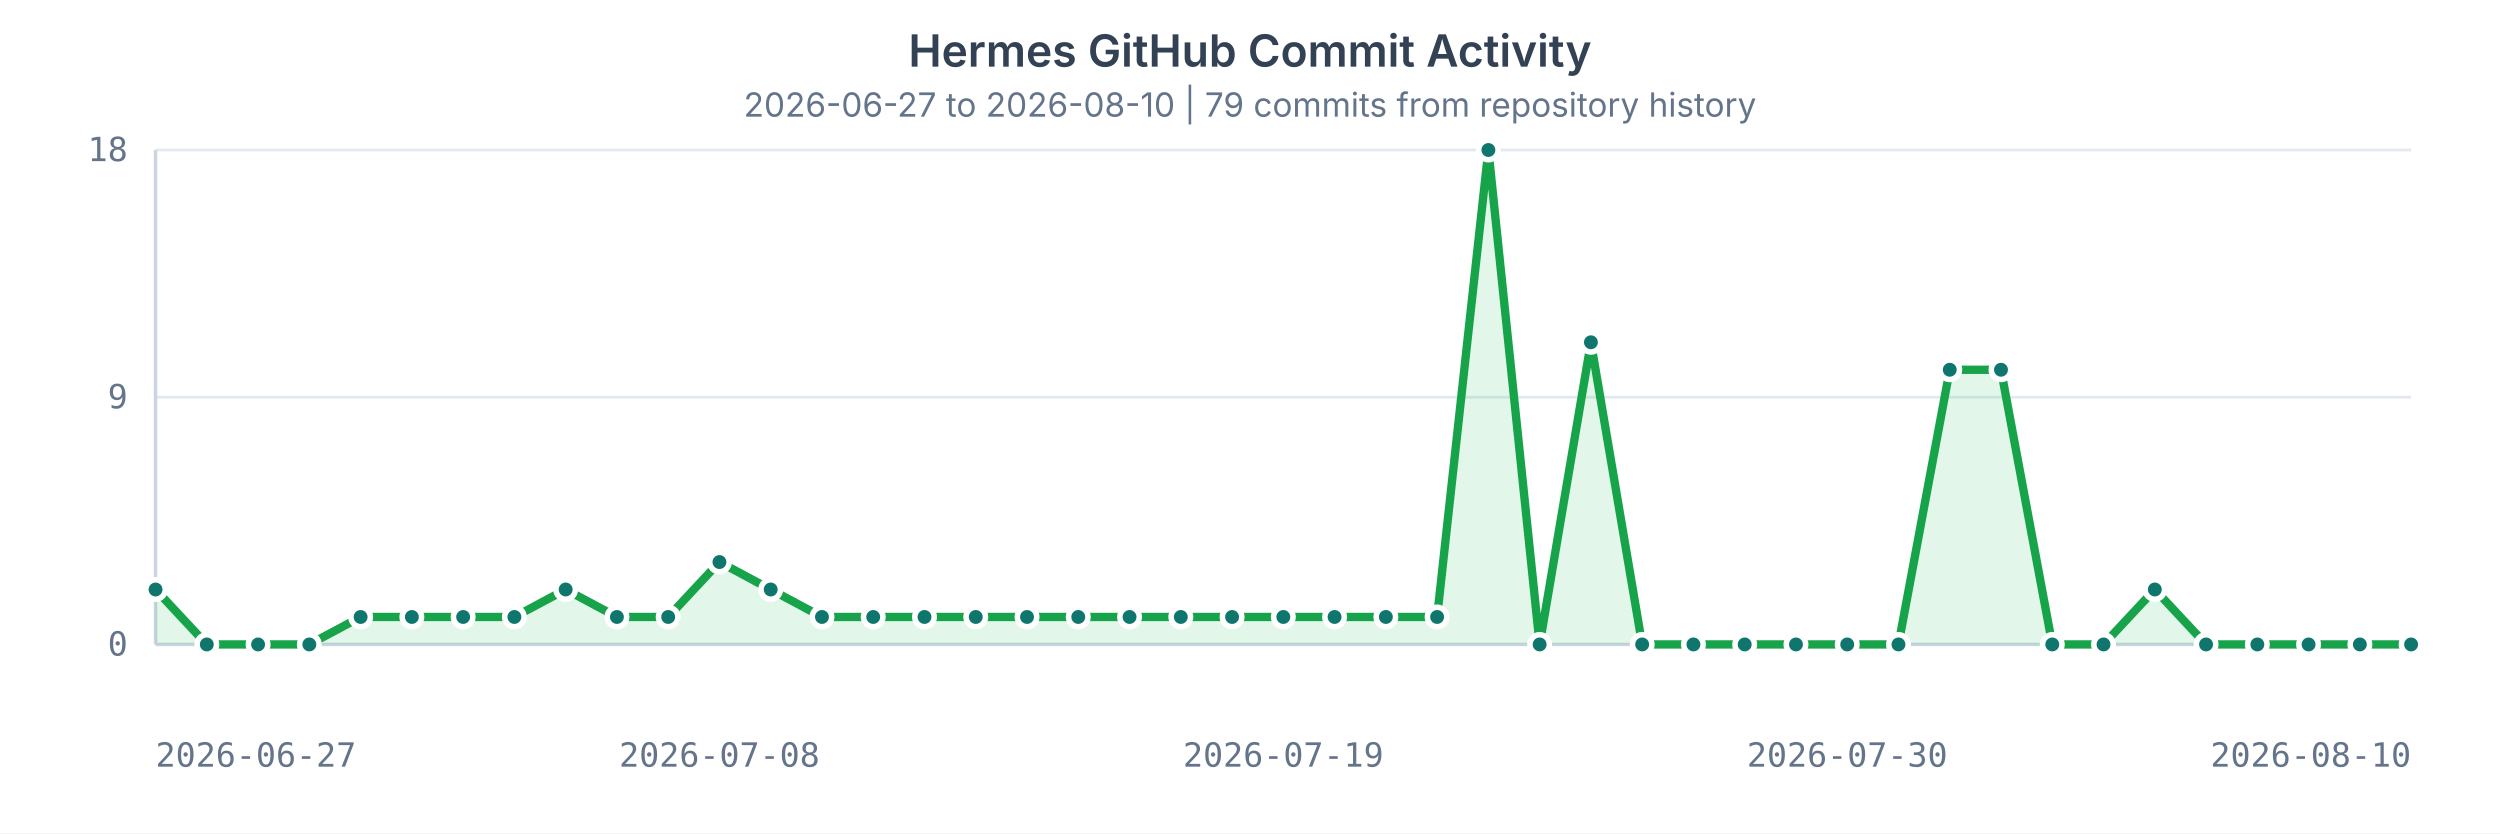
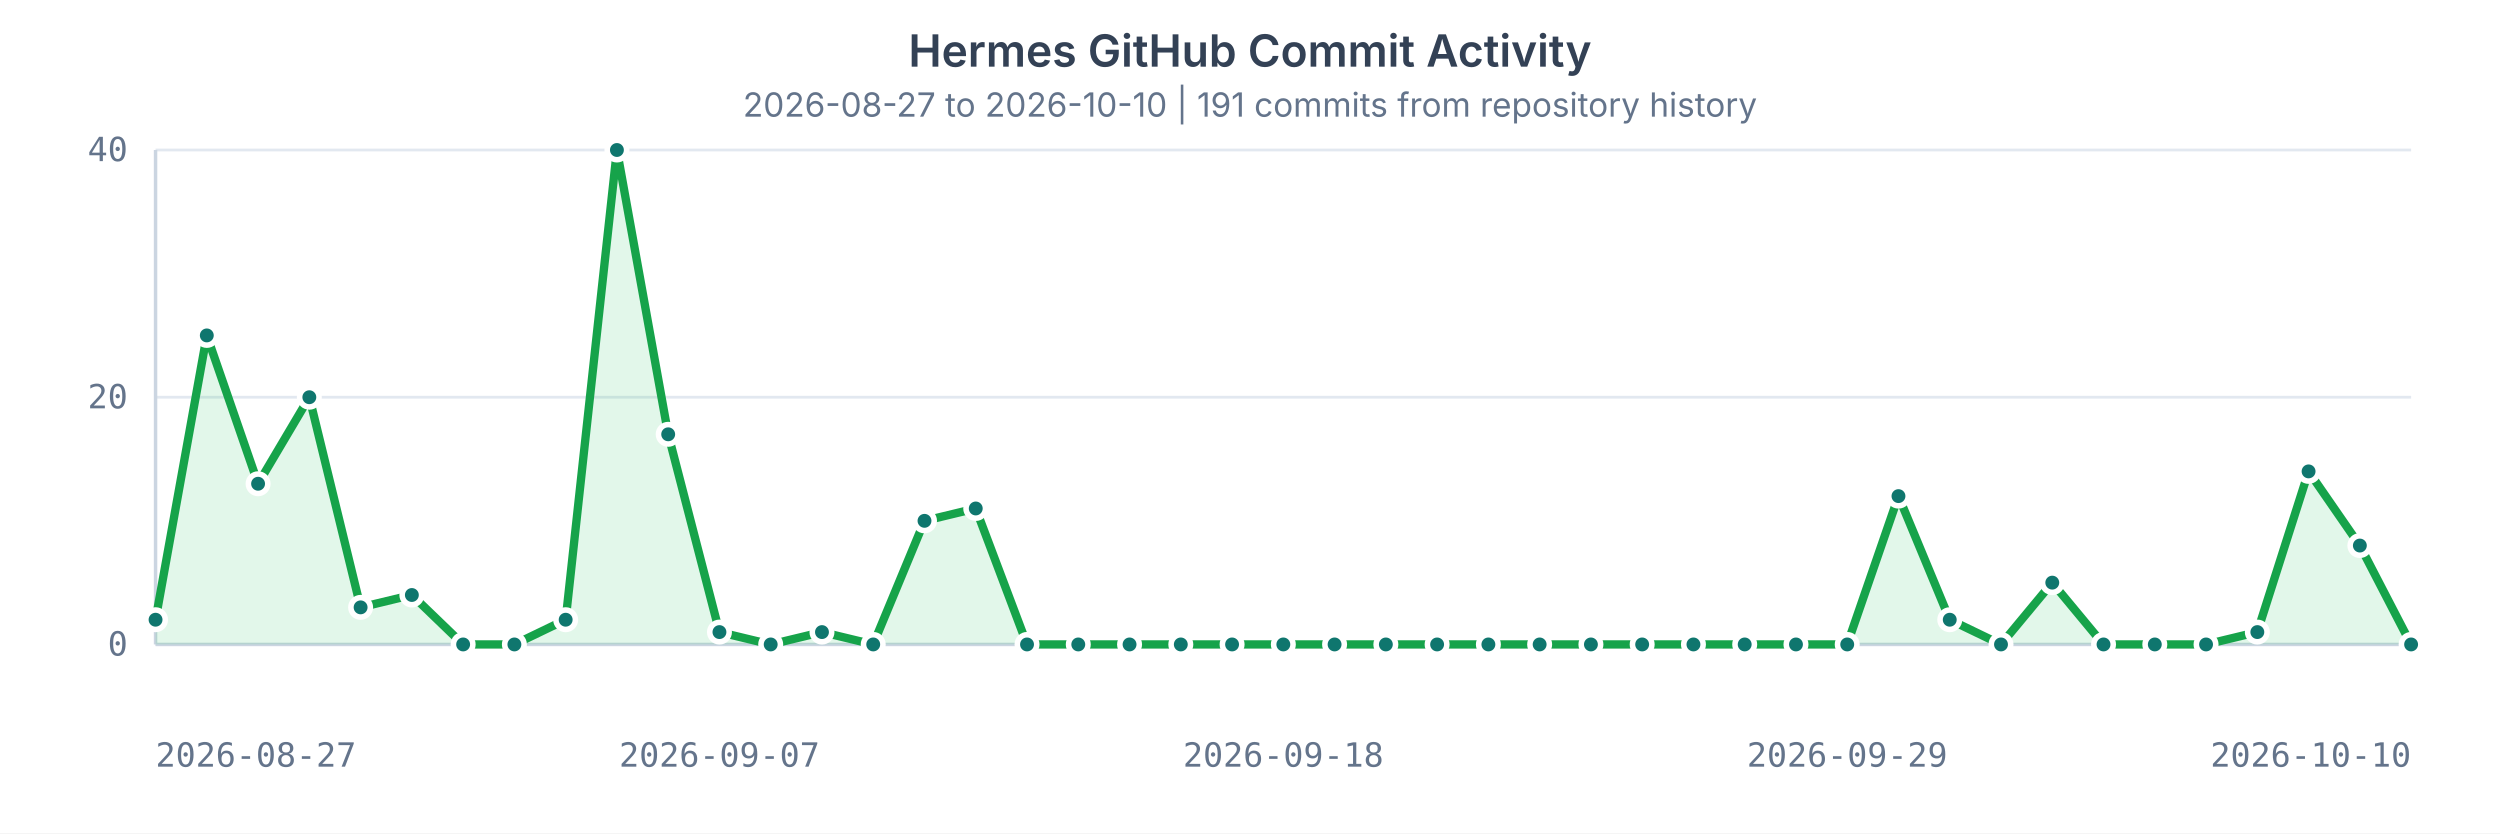
<svg xmlns="http://www.w3.org/2000/svg" width="900" height="300" viewBox="0 0 900 300" role="img" aria-labelledby="title desc">
  <style>
    text { fill: #64748b; font: 12px ui-monospace, SFMono-Regular, Menlo, Consolas, monospace; }
    .title { fill: #334155; font: 600 16px ui-sans-serif, system-ui, -apple-system, BlinkMacSystemFont, "Segoe UI", sans-serif; }
    .subtitle { fill: #64748b; font: 12px ui-sans-serif, system-ui, -apple-system, BlinkMacSystemFont, "Segoe UI", sans-serif; }
    .grid { stroke: #e2e8f0; stroke-width: 1; }
    .axis { stroke: #cbd5e1; stroke-width: 1.25; }
    .area { fill: #22c55e; opacity: 0.13; }
    .line { fill: none; stroke: #16a34a; stroke-width: 3; stroke-linecap: round; stroke-linejoin: round; }
    circle { fill: #0f766e; stroke: #ffffff; stroke-width: 2; }
  </style>
  <rect width="100%" height="100%" fill="#ffffff" />
  <text x="450" y="24" text-anchor="middle" class="title">Hermes GitHub Commit Activity</text>
-   <text x="450" y="42" text-anchor="middle" class="subtitle">2026-06-27 to 2026-08-10 | 79 commits from repository history</text>
+   <text x="450" y="42" text-anchor="middle" class="subtitle">2026-08-27 to 2026-10-10 | 191 commits from repository history</text>
  <g>
    <line x1="56" x2="868" y1="232.00" y2="232.00" class="grid" />
    <text x="46" y="236.00" text-anchor="end">0</text>
    <line x1="56" x2="868" y1="143.00" y2="143.00" class="grid" />
-     <text x="46" y="147.00" text-anchor="end">9</text>
+     <text x="46" y="147.00" text-anchor="end">20</text>
    <line x1="56" x2="868" y1="54.00" y2="54.00" class="grid" />
-     <text x="46" y="58.00" text-anchor="end">18</text>
+     <text x="46" y="58.00" text-anchor="end">40</text>
    <line x1="56" x2="56" y1="54" y2="232" class="axis" />
    <line x1="56" x2="868" y1="232" y2="232" class="axis" />
-     <path d="M 56.00 212.22 L 74.45 232.00 L 92.91 232.00 L 111.36 232.00 L 129.82 222.11 L 148.27 222.11 L 166.73 222.11 L 185.18 222.11 L 203.64 212.22 L 222.09 222.11 L 240.55 222.11 L 259.00 202.33 L 277.45 212.22 L 295.91 222.11 L 314.36 222.11 L 332.82 222.11 L 351.27 222.11 L 369.73 222.11 L 388.18 222.11 L 406.64 222.11 L 425.09 222.11 L 443.55 222.11 L 462.00 222.11 L 480.45 222.11 L 498.91 222.11 L 517.36 222.11 L 535.82 54.00 L 554.27 232.00 L 572.73 123.22 L 591.18 232.00 L 609.64 232.00 L 628.09 232.00 L 646.55 232.00 L 665.00 232.00 L 683.45 232.00 L 701.91 133.11 L 720.36 133.11 L 738.82 232.00 L 757.27 232.00 L 775.73 212.22 L 794.18 232.00 L 812.64 232.00 L 831.09 232.00 L 849.55 232.00 L 868.00 232.00 L 868 232 L 56 232 Z" class="area" />
-     <path d="M 56.00 212.22 L 74.45 232.00 L 92.91 232.00 L 111.36 232.00 L 129.82 222.11 L 148.27 222.11 L 166.73 222.11 L 185.18 222.11 L 203.64 212.22 L 222.09 222.11 L 240.55 222.11 L 259.00 202.33 L 277.45 212.22 L 295.91 222.11 L 314.36 222.11 L 332.82 222.11 L 351.27 222.11 L 369.73 222.11 L 388.18 222.11 L 406.64 222.11 L 425.09 222.11 L 443.55 222.11 L 462.00 222.11 L 480.45 222.11 L 498.91 222.11 L 517.36 222.11 L 535.82 54.00 L 554.27 232.00 L 572.73 123.22 L 591.18 232.00 L 609.64 232.00 L 628.09 232.00 L 646.55 232.00 L 665.00 232.00 L 683.45 232.00 L 701.91 133.11 L 720.36 133.11 L 738.82 232.00 L 757.27 232.00 L 775.73 212.22 L 794.18 232.00 L 812.64 232.00 L 831.09 232.00 L 849.55 232.00 L 868.00 232.00" class="line" />
-     <circle cx="56.00" cy="212.22" r="3.5" />
-     <circle cx="74.45" cy="232.00" r="3.5" />
-     <circle cx="92.91" cy="232.00" r="3.5" />
-     <circle cx="111.36" cy="232.00" r="3.5" />
-     <circle cx="129.82" cy="222.11" r="3.5" />
-     <circle cx="148.27" cy="222.11" r="3.5" />
-     <circle cx="166.73" cy="222.11" r="3.5" />
-     <circle cx="185.18" cy="222.11" r="3.5" />
-     <circle cx="203.64" cy="212.22" r="3.5" />
-     <circle cx="222.09" cy="222.11" r="3.5" />
-     <circle cx="240.55" cy="222.11" r="3.5" />
-     <circle cx="259.00" cy="202.33" r="3.5" />
-     <circle cx="277.45" cy="212.22" r="3.5" />
-     <circle cx="295.91" cy="222.11" r="3.5" />
-     <circle cx="314.36" cy="222.11" r="3.5" />
-     <circle cx="332.82" cy="222.11" r="3.5" />
-     <circle cx="351.27" cy="222.11" r="3.5" />
-     <circle cx="369.73" cy="222.11" r="3.5" />
-     <circle cx="388.18" cy="222.11" r="3.5" />
-     <circle cx="406.64" cy="222.11" r="3.5" />
-     <circle cx="425.09" cy="222.11" r="3.5" />
-     <circle cx="443.55" cy="222.11" r="3.5" />
-     <circle cx="462.00" cy="222.11" r="3.5" />
-     <circle cx="480.45" cy="222.11" r="3.5" />
-     <circle cx="498.91" cy="222.11" r="3.5" />
-     <circle cx="517.36" cy="222.11" r="3.5" />
-     <circle cx="535.82" cy="54.00" r="3.5" />
+     <path d="M 56.00 223.10 L 74.45 120.75 L 92.91 174.15 L 111.36 143.00 L 129.82 218.65 L 148.27 214.20 L 166.73 232.00 L 185.18 232.00 L 203.64 223.10 L 222.09 54.00 L 240.55 156.35 L 259.00 227.55 L 277.45 232.00 L 295.91 227.55 L 314.36 232.00 L 332.82 187.50 L 351.27 183.05 L 369.73 232.00 L 388.18 232.00 L 406.64 232.00 L 425.09 232.00 L 443.55 232.00 L 462.00 232.00 L 480.45 232.00 L 498.91 232.00 L 517.36 232.00 L 535.82 232.00 L 554.27 232.00 L 572.73 232.00 L 591.18 232.00 L 609.64 232.00 L 628.09 232.00 L 646.55 232.00 L 665.00 232.00 L 683.45 178.60 L 701.91 223.10 L 720.36 232.00 L 738.82 209.75 L 757.27 232.00 L 775.73 232.00 L 794.18 232.00 L 812.64 227.55 L 831.09 169.70 L 849.55 196.40 L 868.00 232.00 L 868 232 L 56 232 Z" class="area" />
+     <path d="M 56.00 223.10 L 74.45 120.75 L 92.91 174.15 L 111.36 143.00 L 129.82 218.65 L 148.27 214.20 L 166.73 232.00 L 185.18 232.00 L 203.64 223.10 L 222.09 54.00 L 240.55 156.35 L 259.00 227.55 L 277.45 232.00 L 295.91 227.55 L 314.36 232.00 L 332.82 187.50 L 351.27 183.05 L 369.73 232.00 L 388.18 232.00 L 406.64 232.00 L 425.09 232.00 L 443.55 232.00 L 462.00 232.00 L 480.45 232.00 L 498.91 232.00 L 517.36 232.00 L 535.82 232.00 L 554.27 232.00 L 572.73 232.00 L 591.18 232.00 L 609.64 232.00 L 628.09 232.00 L 646.55 232.00 L 665.00 232.00 L 683.45 178.60 L 701.91 223.10 L 720.36 232.00 L 738.82 209.75 L 757.27 232.00 L 775.73 232.00 L 794.18 232.00 L 812.64 227.55 L 831.09 169.70 L 849.55 196.40 L 868.00 232.00" class="line" />
+     <circle cx="56.00" cy="223.10" r="3.5" />
+     <circle cx="74.45" cy="120.75" r="3.5" />
+     <circle cx="92.91" cy="174.15" r="3.5" />
+     <circle cx="111.36" cy="143.00" r="3.5" />
+     <circle cx="129.82" cy="218.65" r="3.5" />
+     <circle cx="148.27" cy="214.20" r="3.5" />
+     <circle cx="166.73" cy="232.00" r="3.5" />
+     <circle cx="185.18" cy="232.00" r="3.5" />
+     <circle cx="203.64" cy="223.10" r="3.5" />
+     <circle cx="222.09" cy="54.00" r="3.5" />
+     <circle cx="240.55" cy="156.35" r="3.5" />
+     <circle cx="259.00" cy="227.55" r="3.5" />
+     <circle cx="277.45" cy="232.00" r="3.5" />
+     <circle cx="295.91" cy="227.55" r="3.5" />
+     <circle cx="314.36" cy="232.00" r="3.5" />
+     <circle cx="332.82" cy="187.50" r="3.5" />
+     <circle cx="351.27" cy="183.05" r="3.5" />
+     <circle cx="369.73" cy="232.00" r="3.5" />
+     <circle cx="388.18" cy="232.00" r="3.5" />
+     <circle cx="406.64" cy="232.00" r="3.5" />
+     <circle cx="425.09" cy="232.00" r="3.5" />
+     <circle cx="443.55" cy="232.00" r="3.5" />
+     <circle cx="462.00" cy="232.00" r="3.5" />
+     <circle cx="480.45" cy="232.00" r="3.5" />
+     <circle cx="498.91" cy="232.00" r="3.5" />
+     <circle cx="517.36" cy="232.00" r="3.5" />
+     <circle cx="535.82" cy="232.00" r="3.5" />
    <circle cx="554.27" cy="232.00" r="3.5" />
-     <circle cx="572.73" cy="123.22" r="3.5" />
+     <circle cx="572.73" cy="232.00" r="3.5" />
    <circle cx="591.18" cy="232.00" r="3.5" />
    <circle cx="609.64" cy="232.00" r="3.5" />
    <circle cx="628.09" cy="232.00" r="3.5" />
    <circle cx="646.55" cy="232.00" r="3.5" />
    <circle cx="665.00" cy="232.00" r="3.5" />
-     <circle cx="683.45" cy="232.00" r="3.5" />
-     <circle cx="701.91" cy="133.11" r="3.5" />
-     <circle cx="720.36" cy="133.11" r="3.5" />
-     <circle cx="738.82" cy="232.00" r="3.5" />
+     <circle cx="683.45" cy="178.60" r="3.5" />
+     <circle cx="701.91" cy="223.10" r="3.5" />
+     <circle cx="720.36" cy="232.00" r="3.5" />
+     <circle cx="738.82" cy="209.75" r="3.5" />
    <circle cx="757.27" cy="232.00" r="3.5" />
-     <circle cx="775.73" cy="212.22" r="3.5" />
+     <circle cx="775.73" cy="232.00" r="3.5" />
    <circle cx="794.18" cy="232.00" r="3.5" />
-     <circle cx="812.64" cy="232.00" r="3.5" />
-     <circle cx="831.09" cy="232.00" r="3.5" />
-     <circle cx="849.55" cy="232.00" r="3.5" />
+     <circle cx="812.64" cy="227.55" r="3.5" />
+     <circle cx="831.09" cy="169.70" r="3.5" />
+     <circle cx="849.55" cy="196.40" r="3.5" />
    <circle cx="868.00" cy="232.00" r="3.5" />
-     <text x="56.00" y="276" text-anchor="start">2026-06-27</text>
-     <text x="259.00" y="276" text-anchor="middle">2026-07-08</text>
-     <text x="462.00" y="276" text-anchor="middle">2026-07-19</text>
-     <text x="665.00" y="276" text-anchor="middle">2026-07-30</text>
-     <text x="868.00" y="276" text-anchor="end">2026-08-10</text>
+     <text x="56.00" y="276" text-anchor="start">2026-08-27</text>
+     <text x="259.00" y="276" text-anchor="middle">2026-09-07</text>
+     <text x="462.00" y="276" text-anchor="middle">2026-09-18</text>
+     <text x="665.00" y="276" text-anchor="middle">2026-09-29</text>
+     <text x="868.00" y="276" text-anchor="end">2026-10-10</text>
  </g>
</svg>
